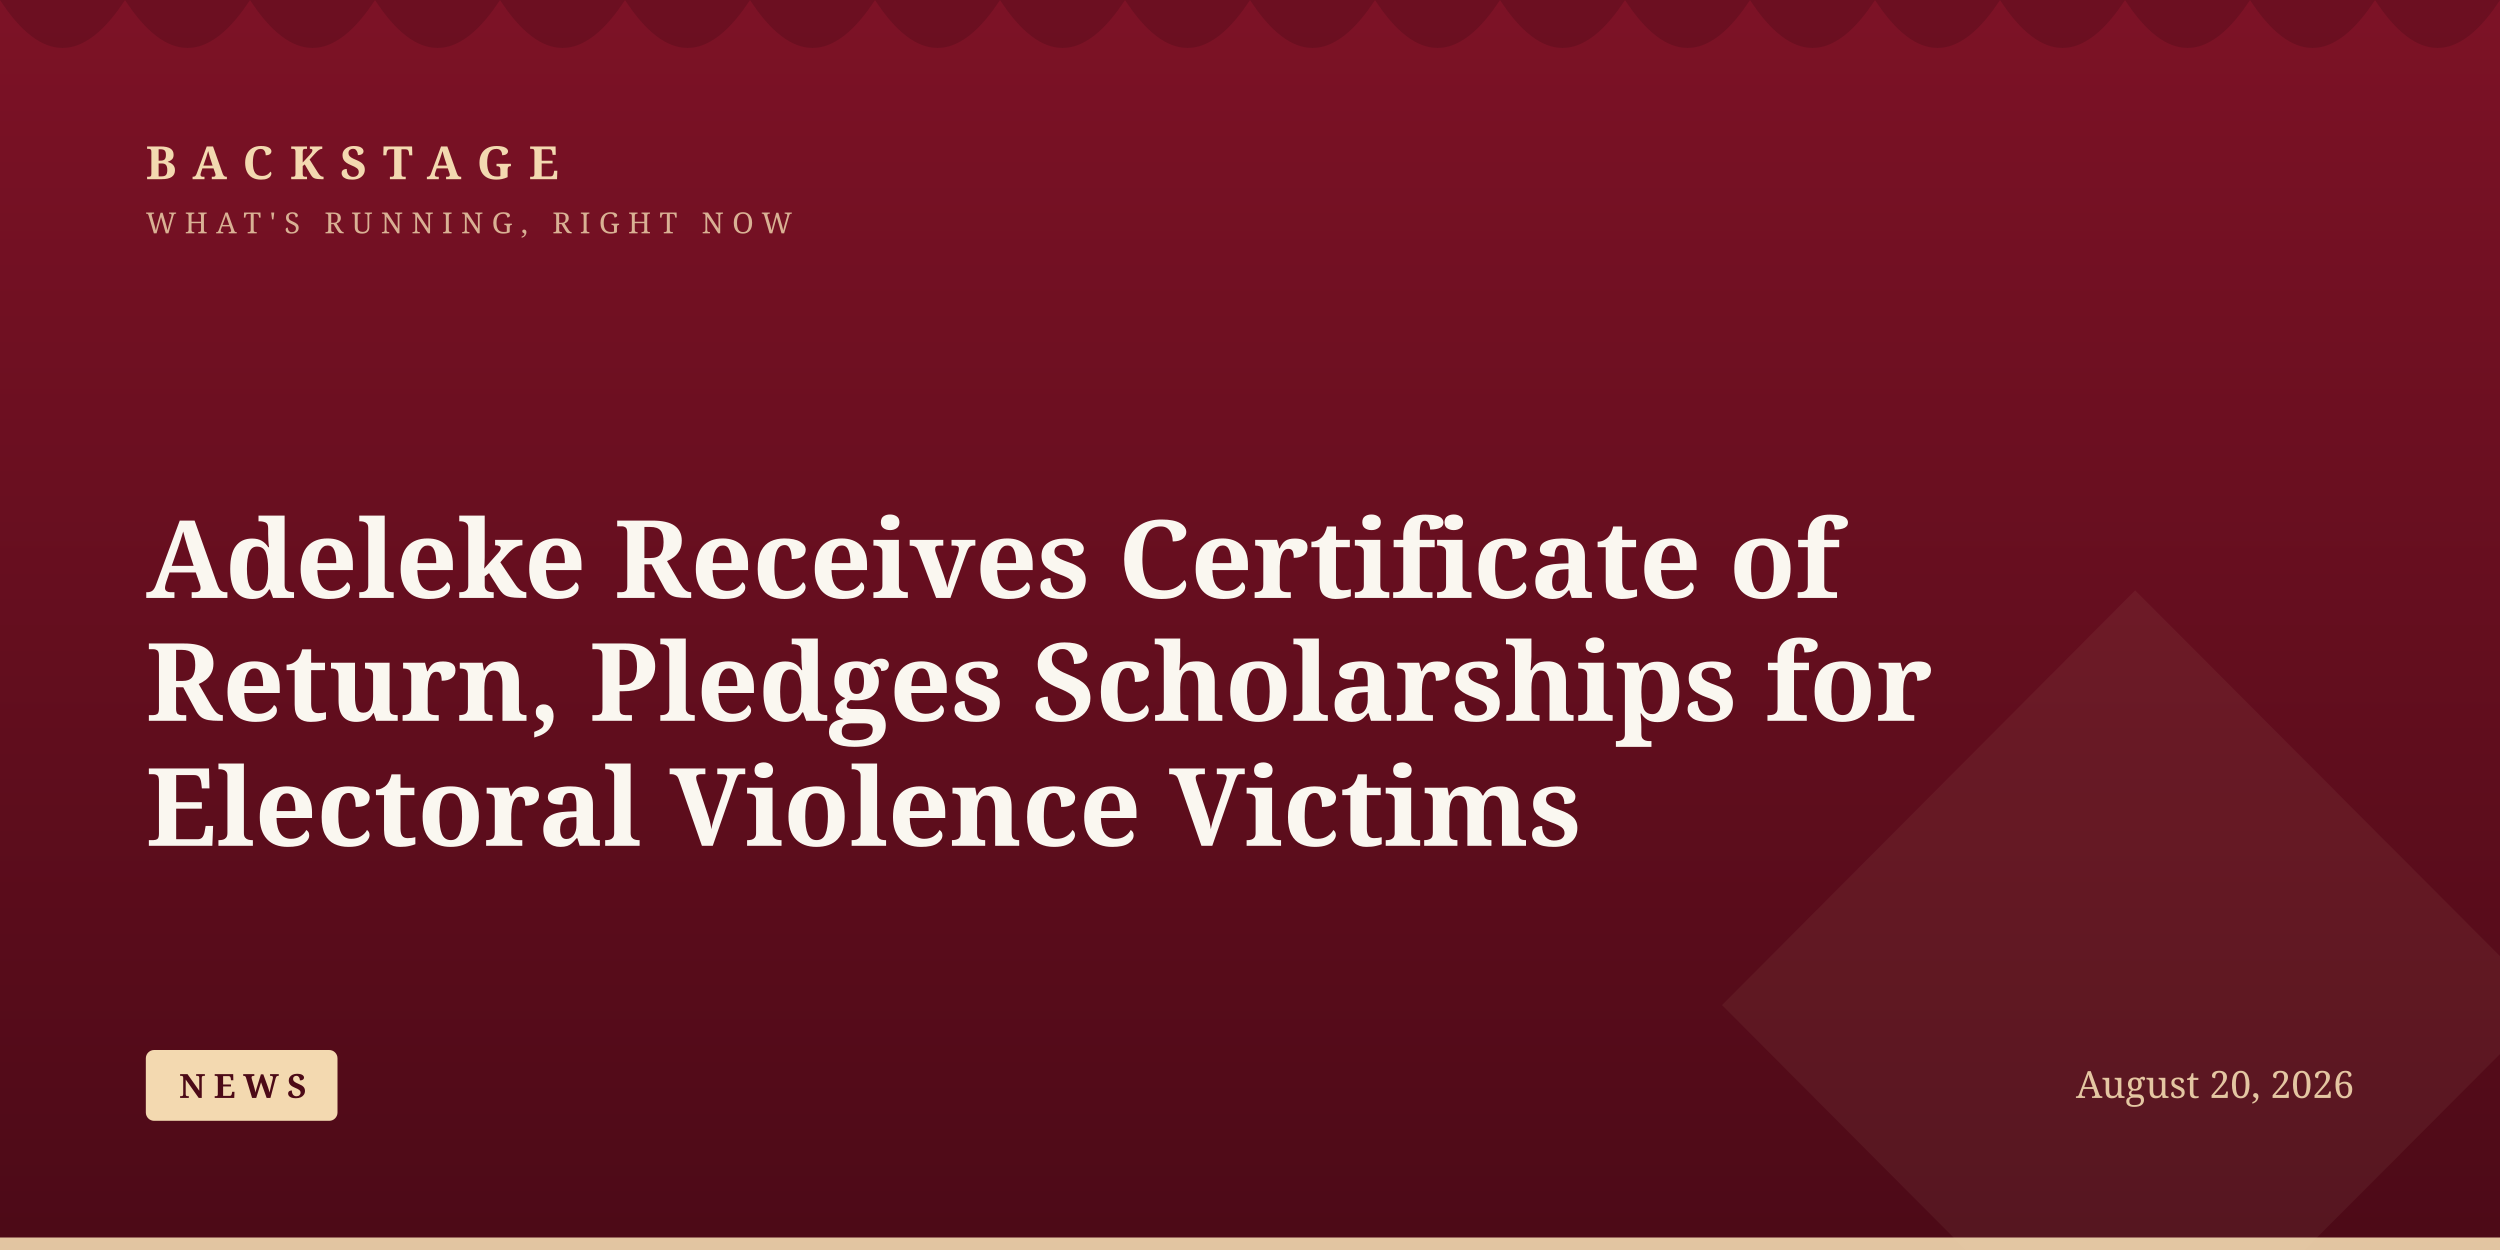
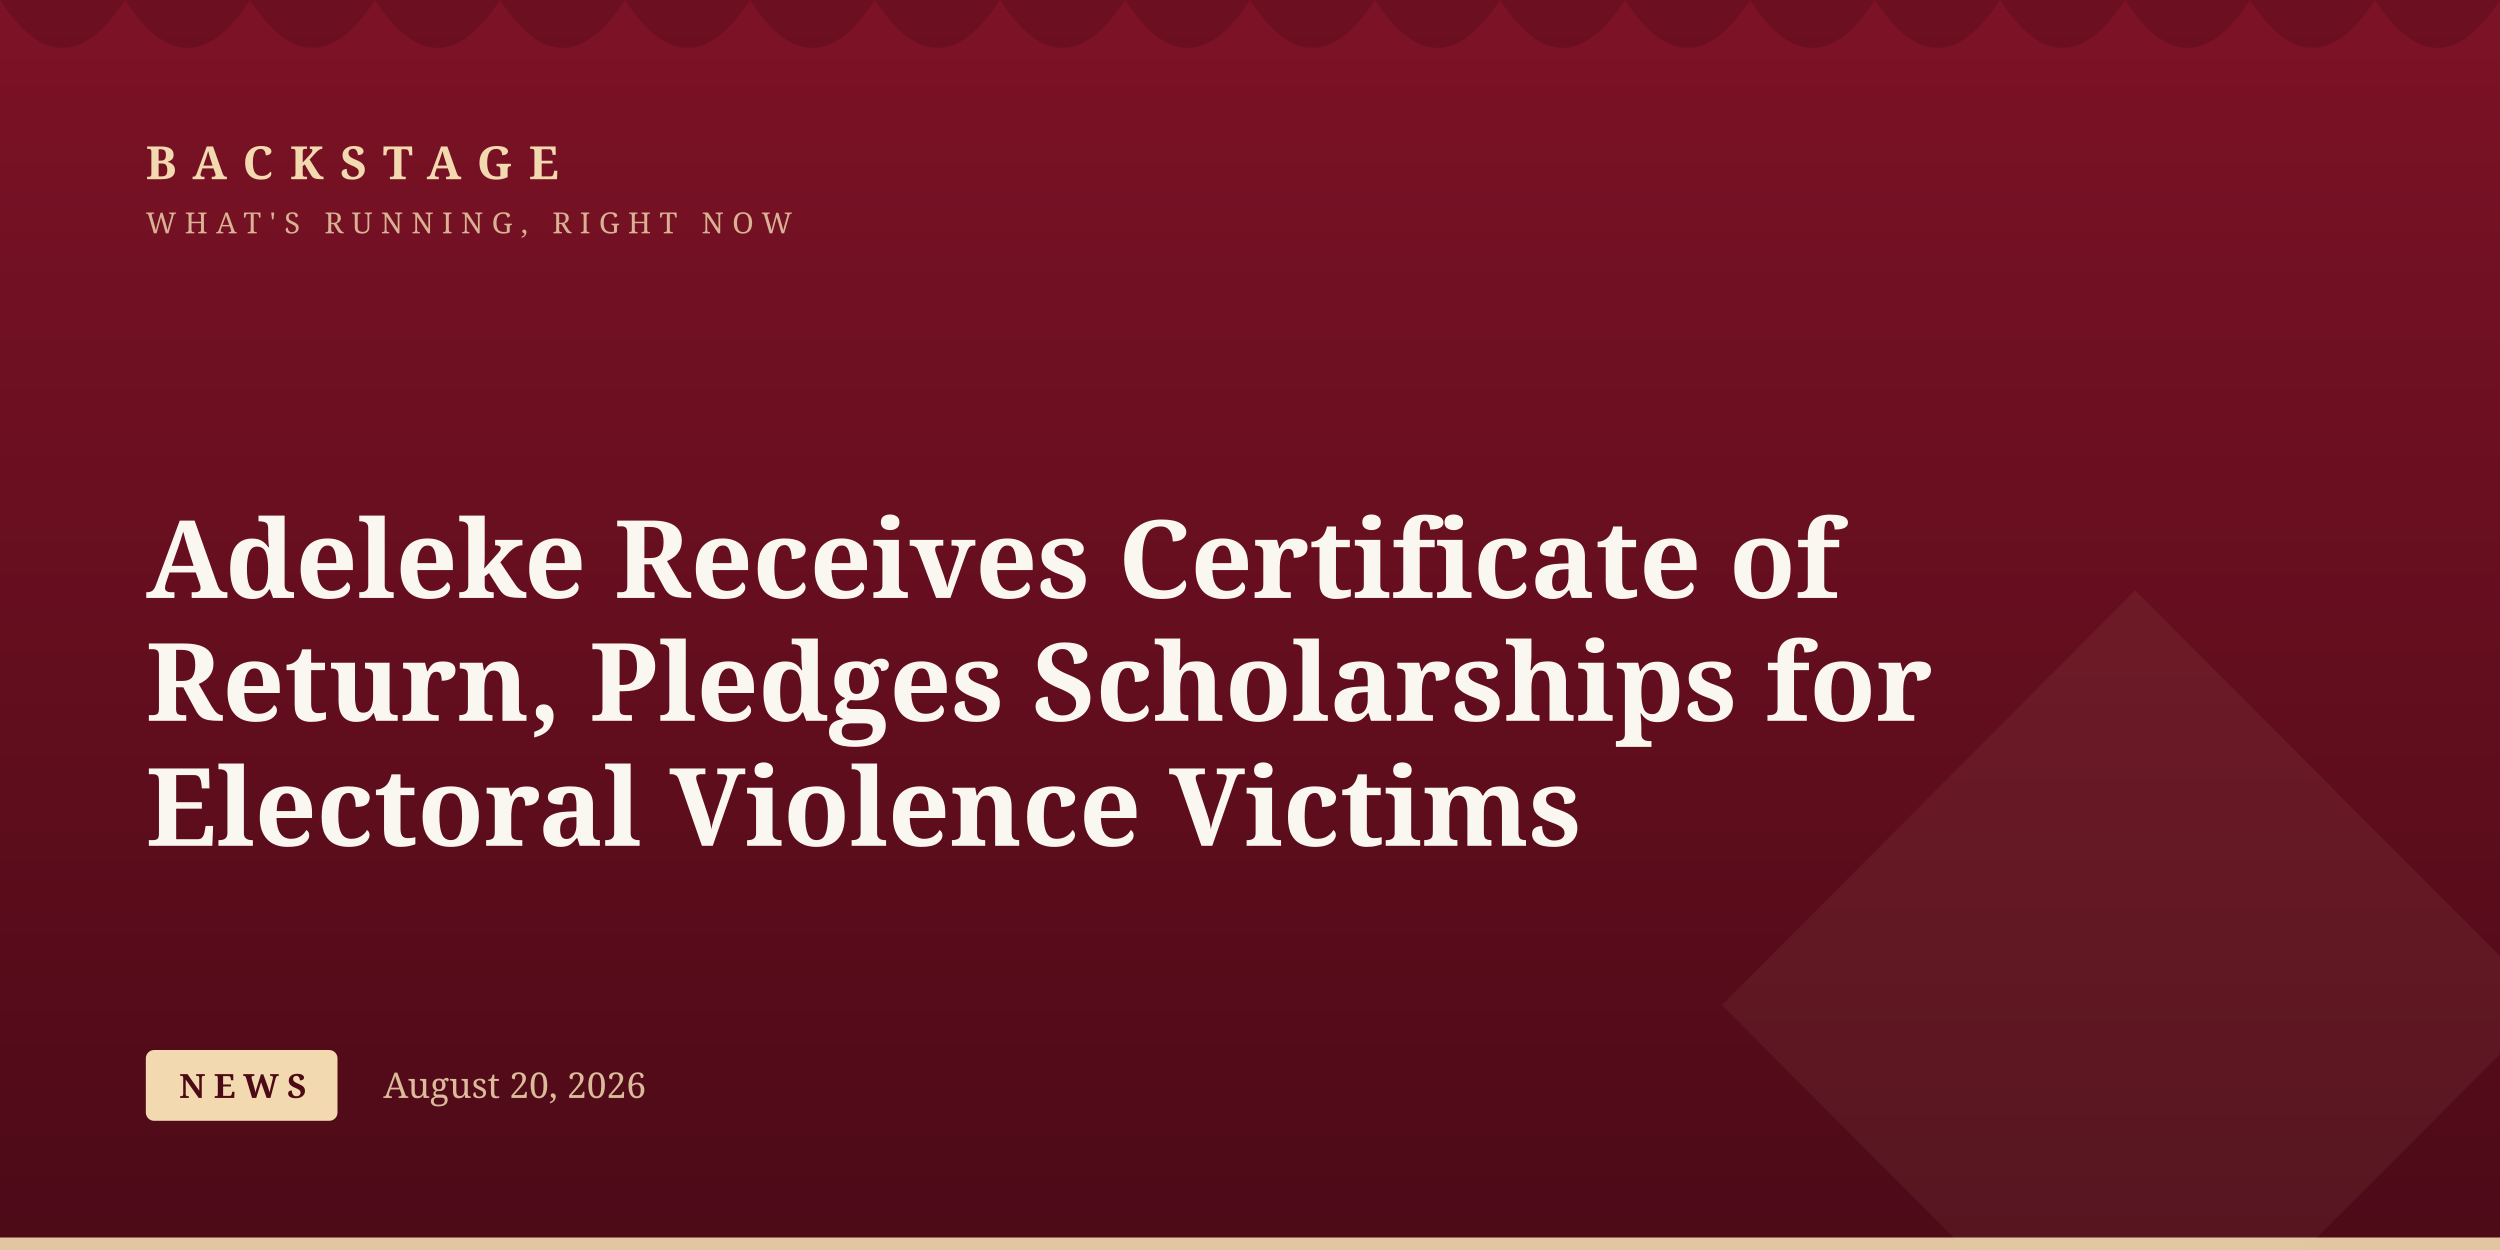
<svg xmlns="http://www.w3.org/2000/svg" viewBox="0 0 1200 600" width="1200" height="600" font-family="Georgia, 'Roboto Slab', serif">
  <defs>
    <linearGradient id="g" x1="0" y1="0" x2="0" y2="1">
      <stop offset="0" stop-color="#7D1226" />
      <stop offset="1" stop-color="#4c0a17" />
    </linearGradient>
  </defs>
  <rect width="1200" height="600" fill="url(#g)" />
  <path d="M 0 0 Q 30 46 60 0 Z" fill="#4c0a17" opacity="0.35" />
  <path d="M 60 0 Q 90 46 120 0 Z" fill="#4c0a17" opacity="0.35" />
  <path d="M 120 0 Q 150 46 180 0 Z" fill="#4c0a17" opacity="0.35" />
  <path d="M 180 0 Q 210 46 240 0 Z" fill="#4c0a17" opacity="0.35" />
  <path d="M 240 0 Q 270 46 300 0 Z" fill="#4c0a17" opacity="0.35" />
  <path d="M 300 0 Q 330 46 360 0 Z" fill="#4c0a17" opacity="0.35" />
  <path d="M 360 0 Q 390 46 420 0 Z" fill="#4c0a17" opacity="0.35" />
  <path d="M 420 0 Q 450 46 480 0 Z" fill="#4c0a17" opacity="0.35" />
  <path d="M 480 0 Q 510 46 540 0 Z" fill="#4c0a17" opacity="0.35" />
  <path d="M 540 0 Q 570 46 600 0 Z" fill="#4c0a17" opacity="0.35" />
  <path d="M 600 0 Q 630 46 660 0 Z" fill="#4c0a17" opacity="0.35" />
  <path d="M 660 0 Q 690 46 720 0 Z" fill="#4c0a17" opacity="0.35" />
  <path d="M 720 0 Q 750 46 780 0 Z" fill="#4c0a17" opacity="0.35" />
  <path d="M 780 0 Q 810 46 840 0 Z" fill="#4c0a17" opacity="0.35" />
  <path d="M 840 0 Q 870 46 900 0 Z" fill="#4c0a17" opacity="0.35" />
  <path d="M 900 0 Q 930 46 960 0 Z" fill="#4c0a17" opacity="0.35" />
  <path d="M 960 0 Q 990 46 1020 0 Z" fill="#4c0a17" opacity="0.35" />
  <path d="M 1020 0 Q 1050 46 1080 0 Z" fill="#4c0a17" opacity="0.35" />
  <path d="M 1080 0 Q 1110 46 1140 0 Z" fill="#4c0a17" opacity="0.35" />
  <path d="M 1140 0 Q 1170 46 1200 0 Z" fill="#4c0a17" opacity="0.35" />
  <text x="1025" y="470" font-size="520" fill="#f3d9b0" opacity="0.06" text-anchor="middle" dominant-baseline="middle">◆</text>
  <text x="70" y="86" font-size="22" letter-spacing="8" fill="#f3d9b0" font-weight="bold">BACKSTAGE</text>
  <text x="70" y="112" font-size="14" letter-spacing="4" fill="#f3d9b0" opacity="0.8">WHAT'S RUNNING, RIGHT NOW</text>
  <text font-size="52" font-weight="bold" fill="#faf7f0">
    <tspan x="70" y="287">Adeleke Receives Certificate of</tspan>
    <tspan x="70" y="346">Return, Pledges Scholarships for</tspan>
    <tspan x="70" y="406">Electoral Violence Victims</tspan>
  </text>
  <rect x="70" y="504" width="92" height="34" rx="4" fill="#f3d9b0" />
  <text x="86" y="527" font-size="16" letter-spacing="4" fill="#4c0a17" font-weight="bold">NEWS</text>
-   <text x="1130" y="527" font-size="18" fill="#f3d9b0" text-anchor="end" opacity="0.9">August 20, 2026</text>
+   <text x="184" y="527" font-size="17" fill="#f3d9b0" opacity="0.85">August 20, 2026</text>
  <rect x="0" y="594" width="1200" height="6" fill="#f3d9b0" opacity="0.9" />
</svg>
